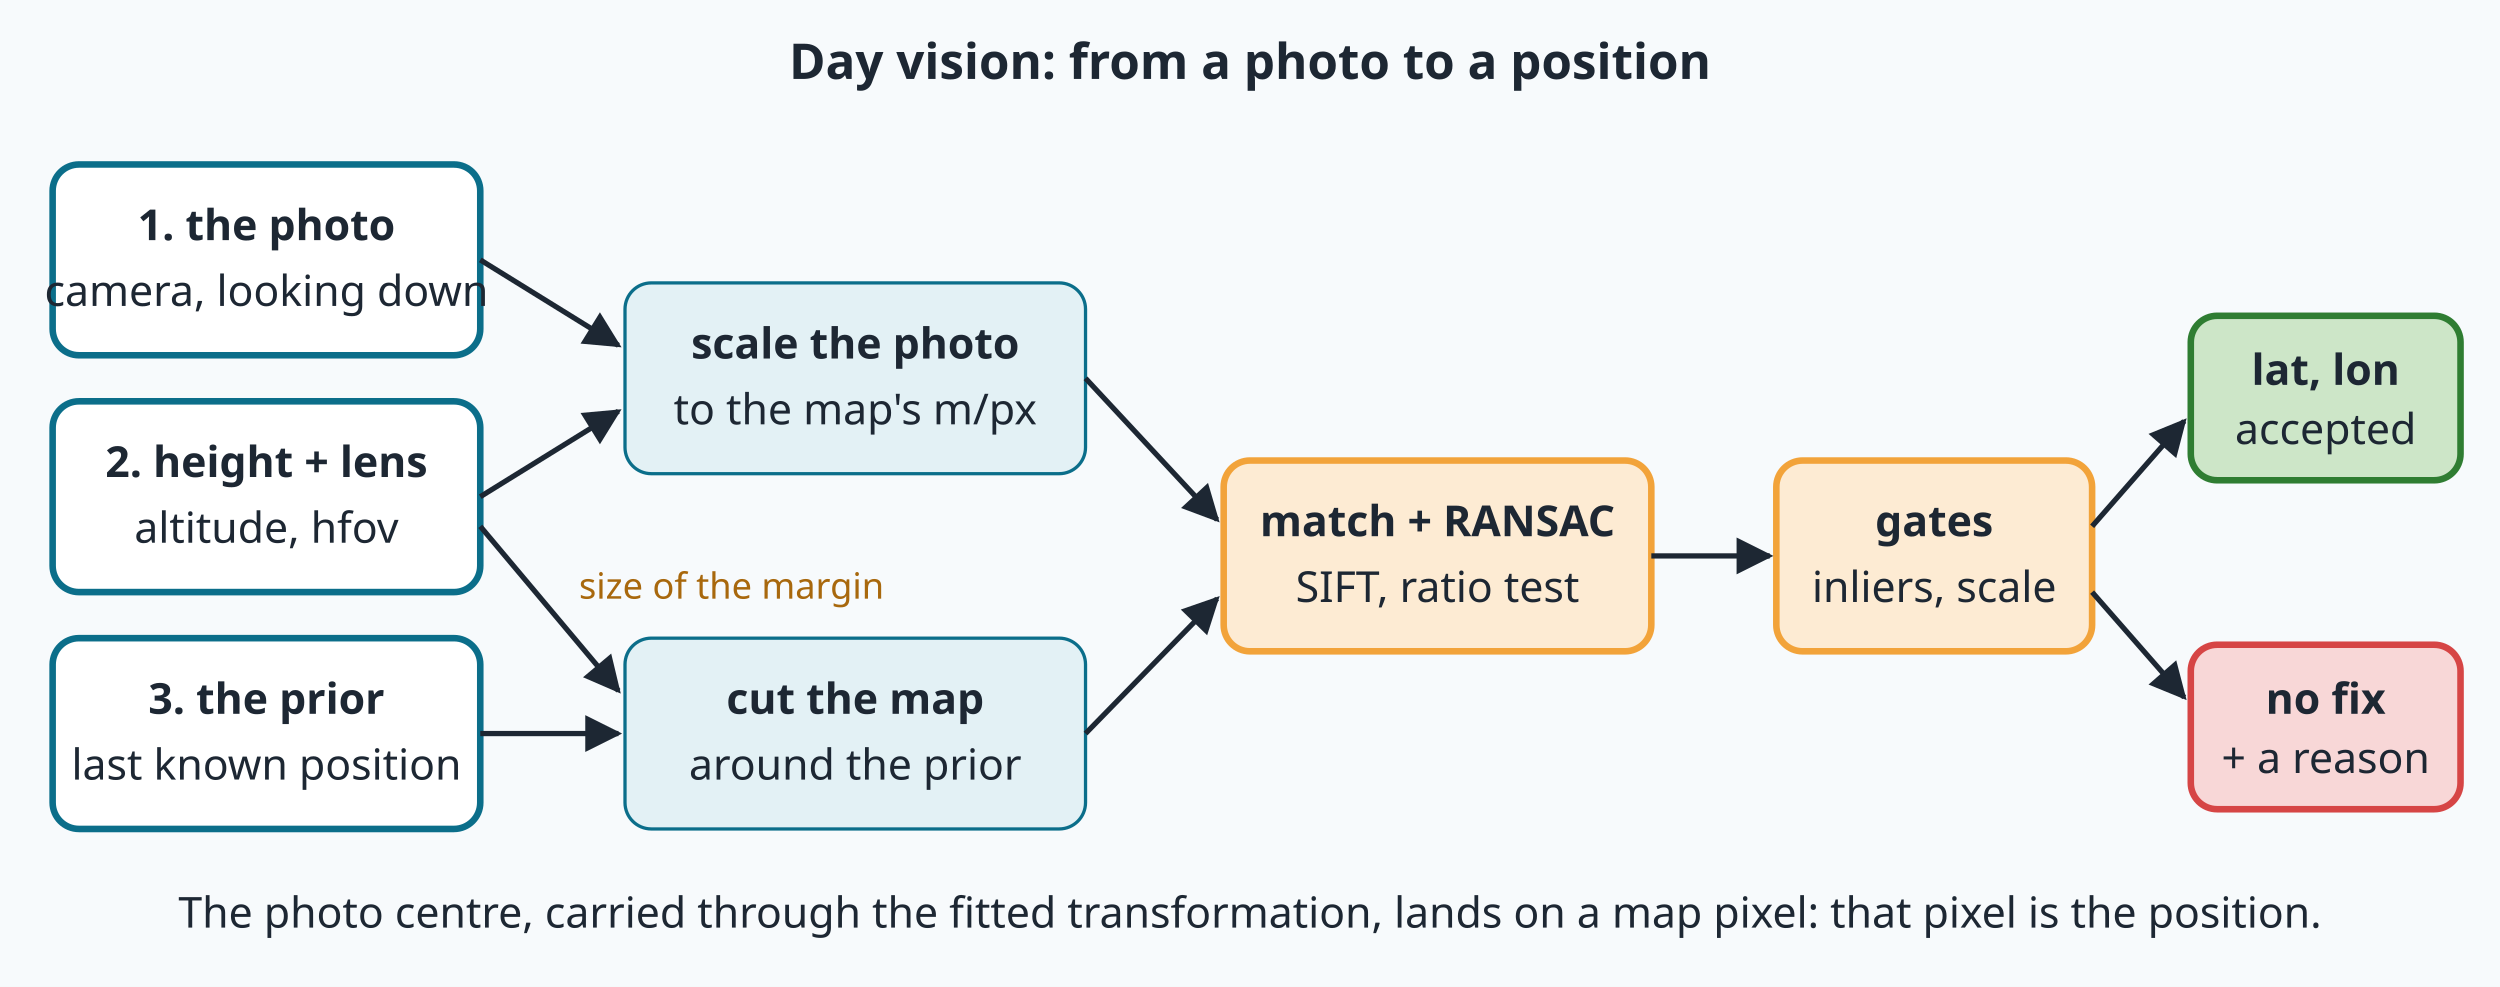
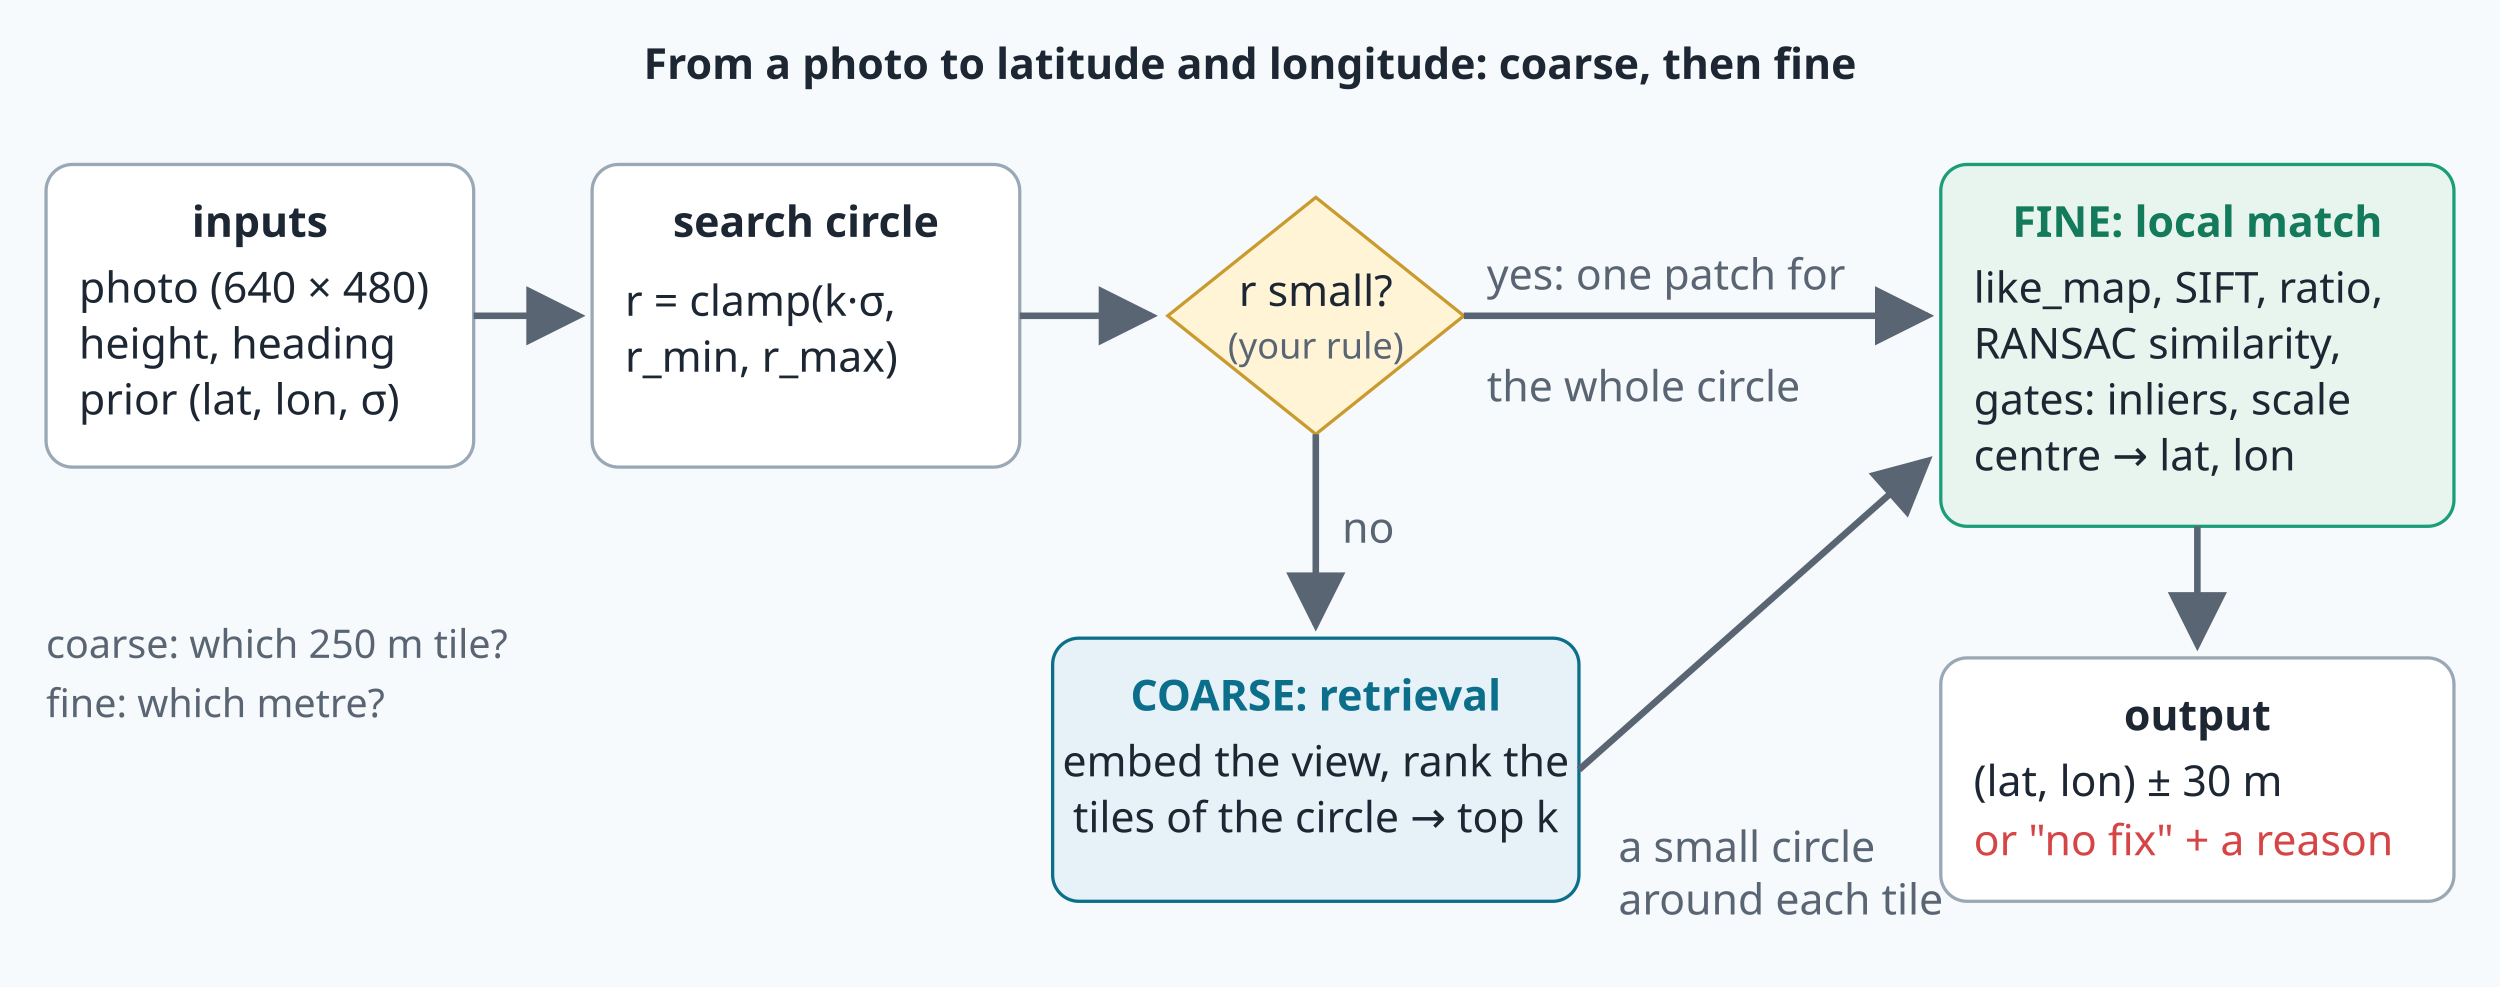
<svg xmlns="http://www.w3.org/2000/svg" viewBox="0 0 760 300" font-family="sans-serif" font-size="13">
  <rect width="760" height="300" fill="#f7fafc" />
+   <text x="380" y="24" text-anchor="middle" fill="#1d2733" font-weight="bold">From a photo to latitude and longitude: coarse, then fine</text>
  <defs>
-     <marker id="ar" viewBox="0 0 10 10" refX="9" refY="5" markerWidth="7" markerHeight="7" orient="auto">
-       <path d="M0 0 L10 5 L0 10 Z" fill="#1d2733" />
+     <marker id="a" markerWidth="9" markerHeight="9" refX="8" refY="4.5" orient="auto">
+       <path d="M0,0 L9,4.5 L0,9 z" fill="#5a6573" />
    </marker>
  </defs>
-   <text x="380" y="24" text-anchor="middle" font-size="15" font-weight="bold" fill="#1d2733">Day vision: from a photo to a position</text>
  <g>
-     <rect x="16" y="50" width="130" height="58" rx="8" fill="#ffffff" stroke="#0b6e8a" stroke-width="2" />
-     <text x="81" y="73" text-anchor="middle" fill="#1d2733" font-weight="bold">1. the photo</text>
-     <text x="81" y="93" text-anchor="middle" fill="#1d2733">camera, looking down</text>
-     <rect x="16" y="122" width="130" height="58" rx="8" fill="#ffffff" stroke="#0b6e8a" stroke-width="2" />
-     <text x="81" y="145" text-anchor="middle" fill="#1d2733" font-weight="bold">2. height + lens</text>
-     <text x="81" y="165" text-anchor="middle" fill="#1d2733">altitude, hfov</text>
-     <rect x="16" y="194" width="130" height="58" rx="8" fill="#ffffff" stroke="#0b6e8a" stroke-width="2" />
-     <text x="81" y="217" text-anchor="middle" fill="#1d2733" font-weight="bold">3. the prior</text>
-     <text x="81" y="237" text-anchor="middle" fill="#1d2733">last known position</text>
+     <rect x="14" y="50" width="130" height="92" rx="8" fill="#ffffff" stroke="#9aa8b6" />
+     <text x="79" y="72" text-anchor="middle" font-weight="bold" fill="#1d2733">inputs</text>
+     <text x="24" y="92" fill="#1d2733">photo (640 × 480)</text>
+     <text x="24" y="109" fill="#1d2733">height, heading</text>
+     <text x="24" y="126" fill="#1d2733">prior (lat, lon, σ)</text>
+     <line x1="144" y1="96" x2="176" y2="96" stroke="#5a6573" stroke-width="2" marker-end="url(#a)" />
+     <rect x="180" y="50" width="130" height="92" rx="8" fill="#ffffff" stroke="#9aa8b6" />
+     <text x="245" y="72" text-anchor="middle" font-weight="bold" fill="#1d2733">search circle</text>
+     <text x="190" y="96" fill="#1d2733">r = clamp(k·σ,</text>
+     <text x="190" y="113" fill="#1d2733">        r_min, r_max)</text>
+     <line x1="310" y1="96" x2="350" y2="96" stroke="#5a6573" stroke-width="2" marker-end="url(#a)" />
+     <polygon points="355,96 400,60 445,96 400,132" fill="#fff4d6" stroke="#c99a2e" />
+     <text x="400" y="93" text-anchor="middle" fill="#1d2733">r small?</text>
+     <text x="400" y="109" text-anchor="middle" font-size="11" fill="#5a6573">(your rule)</text>
+     <line x1="400" y1="132" x2="400" y2="190" stroke="#5a6573" stroke-width="2" marker-end="url(#a)" />
+     <text x="408" y="165" fill="#5a6573">no</text>
+     <line x1="445" y1="96" x2="586" y2="96" stroke="#5a6573" stroke-width="2" marker-end="url(#a)" />
+     <text x="452" y="88" fill="#5a6573">yes: one patch for</text>
+     <text x="452" y="122" fill="#5a6573">the whole circle</text>
+     <rect x="320" y="194" width="160" height="80" rx="8" fill="#e6f2f7" stroke="#0b6e8a" />
+     <text x="400" y="216" text-anchor="middle" font-weight="bold" fill="#0b6e8a">COARSE: retrieval</text>
+     <text x="400" y="236" text-anchor="middle" fill="#1d2733">embed the view, rank the</text>
+     <text x="400" y="253" text-anchor="middle" fill="#1d2733">tiles of the circle → top k</text>
+     <line x1="480" y1="234" x2="586" y2="140" stroke="#5a6573" stroke-width="2" marker-end="url(#a)" />
+     <text x="492" y="262" fill="#5a6573">a small circle</text>
+     <text x="492" y="278" fill="#5a6573">around each tile</text>
+     <rect x="590" y="50" width="156" height="110" rx="8" fill="#e8f5ee" stroke="#1b9e77" />
+     <text x="668" y="72" text-anchor="middle" font-weight="bold" fill="#137a5b">FINE: local match</text>
+     <text x="600" y="92" fill="#1d2733">like_map, SIFT, ratio,</text>
+     <text x="600" y="109" fill="#1d2733">RANSAC similarity,</text>
+     <text x="600" y="126" fill="#1d2733">gates: inliers, scale</text>
+     <text x="600" y="143" fill="#1d2733">centre → lat, lon</text>
+     <line x1="668" y1="160" x2="668" y2="196" stroke="#5a6573" stroke-width="2" marker-end="url(#a)" />
+     <rect x="590" y="200" width="156" height="74" rx="8" fill="#ffffff" stroke="#9aa8b6" />
+     <text x="668" y="222" text-anchor="middle" font-weight="bold" fill="#1d2733">output</text>
+     <text x="600" y="242" fill="#1d2733">(lat, lon) ± 30 m</text>
+     <text x="600" y="260" fill="#d64545">or "no fix" + a reason</text>
  </g>
-   <rect x="190" y="86" width="140" height="58" rx="8" fill="#e3f1f5" stroke="#0b6e8a" />
-   <text x="260" y="109" text-anchor="middle" fill="#1d2733" font-weight="bold">scale the photo</text>
-   <text x="260" y="129" text-anchor="middle" fill="#1d2733">to the map's m/px</text>
-   <rect x="190" y="194" width="140" height="58" rx="8" fill="#e3f1f5" stroke="#0b6e8a" />
-   <text x="260" y="217" text-anchor="middle" fill="#1d2733" font-weight="bold">cut the map</text>
-   <text x="260" y="237" text-anchor="middle" fill="#1d2733">around the prior</text>
-   <rect x="372" y="140" width="130" height="58" rx="8" fill="#fdebd3" stroke="#f2a33a" stroke-width="2" />
-   <text x="437" y="163" text-anchor="middle" fill="#1d2733" font-weight="bold">match + RANSAC</text>
-   <text x="437" y="183" text-anchor="middle" fill="#1d2733">SIFT, ratio test</text>
-   <rect x="540" y="140" width="96" height="58" rx="8" fill="#fdebd3" stroke="#f2a33a" stroke-width="2" />
-   <text x="588" y="163" text-anchor="middle" fill="#1d2733" font-weight="bold">gates</text>
-   <text x="588" y="183" text-anchor="middle" fill="#1d2733">inliers, scale</text>
-   <rect x="666" y="96" width="82" height="50" rx="8" fill="#cde6c8" stroke="#2f7d32" stroke-width="2" />
-   <text x="707" y="117" text-anchor="middle" fill="#1d2733" font-weight="bold">lat, lon</text>
-   <text x="707" y="135" text-anchor="middle" fill="#1d2733">accepted</text>
-   <rect x="666" y="196" width="82" height="50" rx="8" fill="#f8d7d7" stroke="#d64545" stroke-width="2" />
-   <text x="707" y="217" text-anchor="middle" fill="#1d2733" font-weight="bold">no fix</text>
-   <text x="707" y="235" text-anchor="middle" fill="#1d2733">+ a reason</text>
-   <g stroke="#1d2733" stroke-width="1.6" fill="none" marker-end="url(#ar)">
-     <line x1="146" y1="79" x2="188" y2="105" />
-     <line x1="146" y1="151" x2="188" y2="125" />
-     <line x1="146" y1="223" x2="188" y2="223" />
-     <line x1="146" y1="160" x2="188" y2="210" />
-     <line x1="330" y1="115" x2="370" y2="158" />
-     <line x1="330" y1="223" x2="370" y2="182" />
-     <line x1="502" y1="169" x2="538" y2="169" />
-     <line x1="636" y1="160" x2="664" y2="128" />
-     <line x1="636" y1="180" x2="664" y2="212" />
-   </g>
-   <text x="176" y="182" fill="#a8680d" font-size="11">size of the margin</text>
-   <text x="380" y="282" text-anchor="middle" fill="#1d2733">The photo centre, carried through the fitted transformation, lands on a map pixel: that pixel is the position.</text>
+   <text x="14" y="200" fill="#5a6573" font-size="12">coarse: which 250 m tile?</text>
+   <text x="14" y="218" fill="#5a6573" font-size="12">fine: which metre?</text>
</svg>
